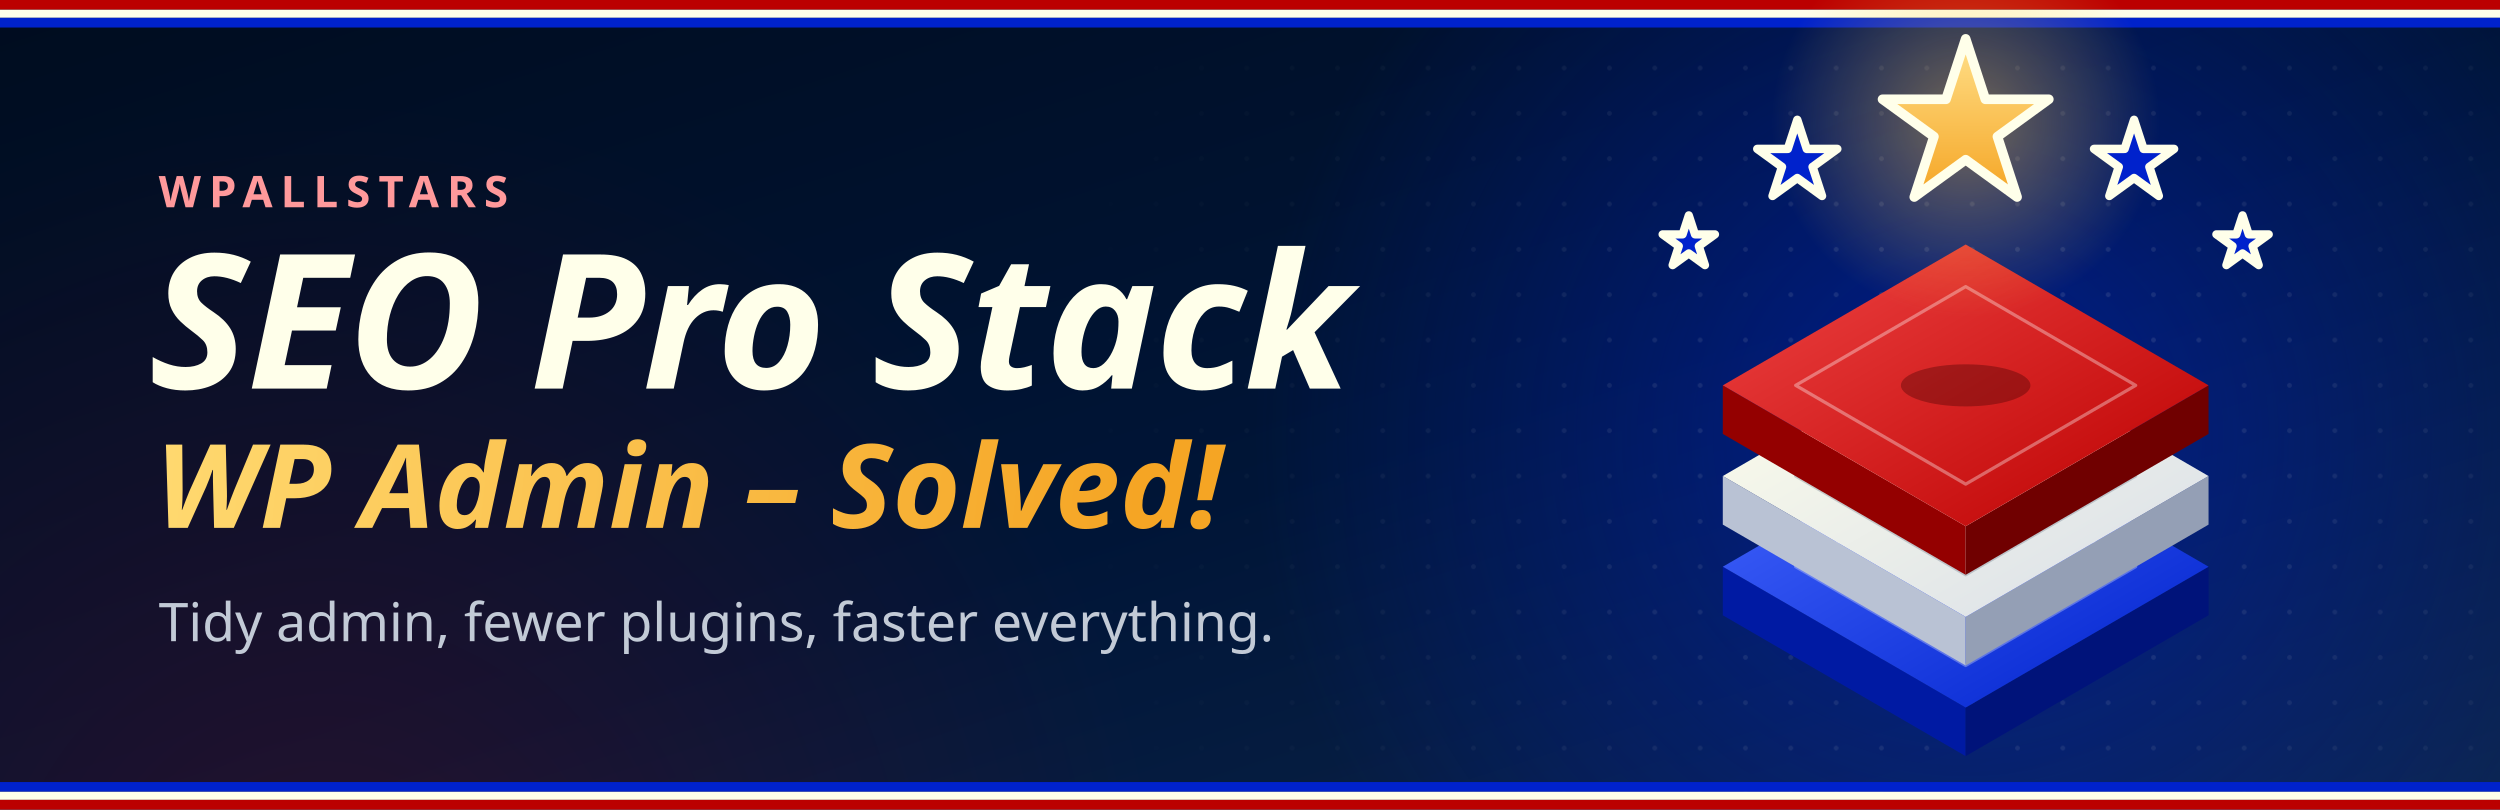
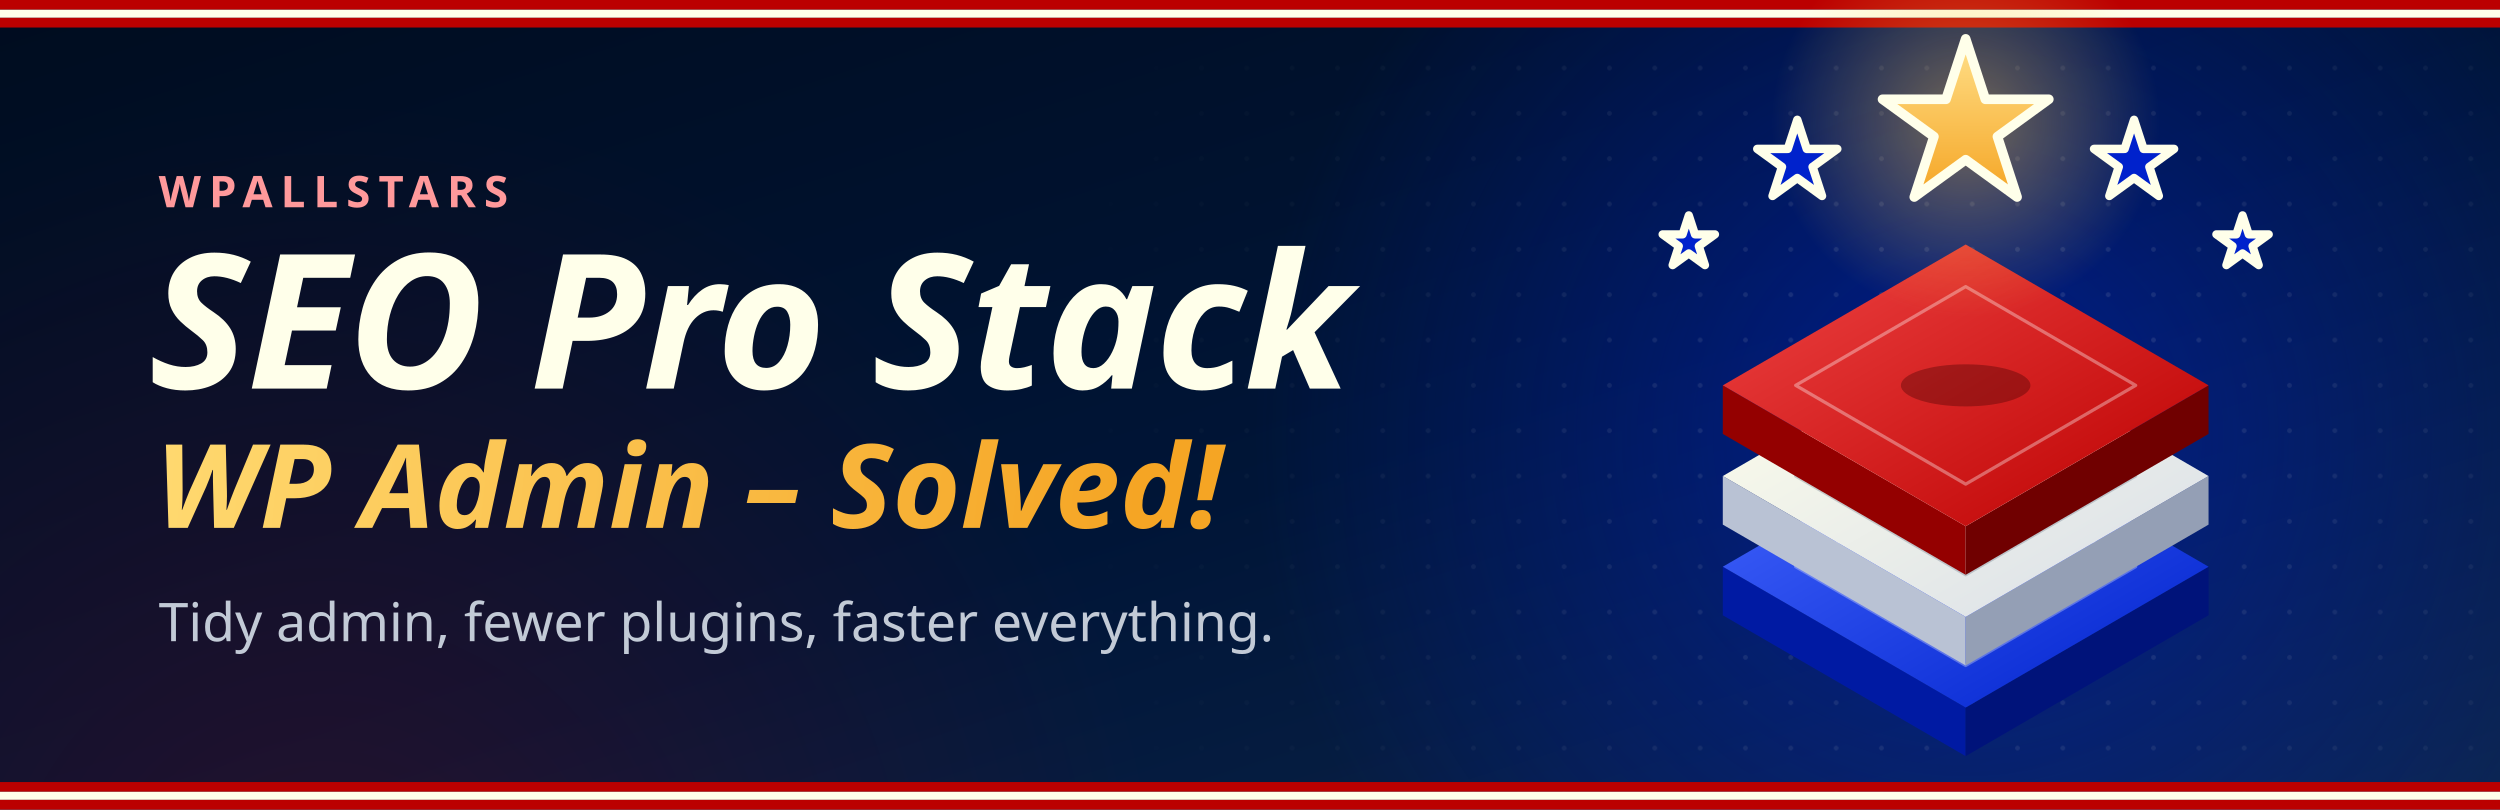
<svg xmlns="http://www.w3.org/2000/svg" xmlns:xlink="http://www.w3.org/1999/xlink" width="1544" height="500" viewBox="0 0 1544 500">
  <defs>
    <linearGradient id="bg" x1="0" y1="0" x2="1" y2="1">
      <stop offset="0" stop-color="#000c1f" />
      <stop offset="0.55" stop-color="#001537" />
      <stop offset="1" stop-color="#0d264d" />
    </linearGradient>
    <radialGradient id="glow-blue" cx="1214" cy="270" r="440" gradientUnits="userSpaceOnUse">
      <stop offset="0" stop-color="#0022cc" stop-opacity="0.55" />
      <stop offset="1" stop-color="#0022cc" stop-opacity="0" />
    </radialGradient>
    <radialGradient id="glow-red" cx="200" cy="580" r="520" gradientUnits="userSpaceOnUse">
      <stop offset="0" stop-color="#bb0000" stop-opacity="0.2" />
      <stop offset="1" stop-color="#bb0000" stop-opacity="0" />
    </radialGradient>
    <radialGradient id="glow-gold" cx="1214" cy="76" r="120" gradientUnits="userSpaceOnUse">
      <stop offset="0" stop-color="#ffc94d" stop-opacity="0.45" />
      <stop offset="1" stop-color="#ffc94d" stop-opacity="0" />
    </radialGradient>
    <radialGradient id="dots-fade" cx="1214" cy="260" r="560" gradientUnits="userSpaceOnUse">
      <stop offset="0" stop-color="#fff" stop-opacity="1" />
      <stop offset="1" stop-color="#fff" stop-opacity="0" />
    </radialGradient>
    <pattern id="dots" width="28" height="28" patternUnits="userSpaceOnUse">
      <circle cx="14" cy="14" r="1.5" fill="#ffffea" fill-opacity="0.12" />
    </pattern>
    <mask id="dots-mask">
      <rect width="1544" height="500" fill="url(#dots-fade)" />
    </mask>
    <linearGradient id="gold" x1="0" y1="0" x2="0" y2="1">
      <stop offset="0" stop-color="#ffe08a" />
      <stop offset="1" stop-color="#f5a524" />
    </linearGradient>
    <linearGradient id="gold-text" x1="96" y1="280" x2="700" y2="340" gradientUnits="userSpaceOnUse">
      <stop offset="0" stop-color="#ffd970" />
      <stop offset="1" stop-color="#f5a524" />
    </linearGradient>
    <linearGradient id="top-red" x1="0" y1="0" x2="1" y2="1">
      <stop offset="0" stop-color="#ef4444" />
      <stop offset="1" stop-color="#bb0000" />
    </linearGradient>
    <linearGradient id="top-cream" x1="0" y1="0" x2="1" y2="1">
      <stop offset="0" stop-color="#ffffea" />
      <stop offset="1" stop-color="#d8dee9" />
    </linearGradient>
    <linearGradient id="top-blue" x1="0" y1="0" x2="1" y2="1">
      <stop offset="0" stop-color="#4466ff" />
      <stop offset="1" stop-color="#0022cc" />
    </linearGradient>
    <polygon id="star" points="0,-1 0.225,-0.309 0.951,-0.309 0.363,0.118 0.588,0.809 0,0.382 -0.588,0.809 -0.363,0.118 -0.951,-0.309 -0.225,-0.309" />
  </defs>
  <rect width="1544" height="500" fill="url(#bg)" />
  <rect width="1544" height="500" fill="url(#glow-red)" />
  <rect width="1544" height="500" fill="url(#glow-blue)" />
  <rect width="1544" height="500" fill="url(#dots)" mask="url(#dots-mask)" />
  <g>
    <rect y="0" width="1544" height="6" fill="#bb0000" />
    <rect y="6" width="1544" height="5" fill="#ffffea" />
-     <rect y="11" width="1544" height="6" fill="#0022cc" />
-     <rect y="483" width="1544" height="6" fill="#0022cc" />
+     <rect y="11" width="1544" height="6" fill="#bb0000" />
+     <rect y="483" width="1544" height="6" fill="#bb0000" />
    <rect y="489" width="1544" height="5" fill="#ffffea" />
    <rect y="494" width="1544" height="6" fill="#bb0000" />
  </g>
  <g stroke-linejoin="round">
    <g transform="translate(0 350)">
      <polygon points="1064,0 1214,87 1214,117 1064,30" fill="#001aa3" />
      <polygon points="1214,87 1364,0 1364,30 1214,117" fill="#00137a" />
      <polygon points="1214,-87 1364,0 1214,87 1064,0" fill="url(#top-blue)" />
      <polygon points="1214,-61 1319,0 1214,61 1109,0" fill="none" stroke="#ffffff" stroke-opacity="0.3" stroke-width="2" />
    </g>
    <g transform="translate(0 294)">
      <polygon points="1064,0 1214,87 1214,117 1064,30" fill="#b9c2d4" />
      <polygon points="1214,87 1364,0 1364,30 1214,117" fill="#949fb5" />
      <polygon points="1214,-87 1364,0 1214,87 1064,0" fill="url(#top-cream)" />
      <polygon points="1214,-61 1319,0 1214,61 1109,0" fill="none" stroke="#001537" stroke-opacity="0.18" stroke-width="2" />
    </g>
    <g transform="translate(0 238)">
      <polygon points="1064,0 1214,87 1214,117 1064,30" fill="#940000" />
      <polygon points="1214,87 1364,0 1364,30 1214,117" fill="#700000" />
      <polygon points="1214,-87 1364,0 1214,87 1064,0" fill="url(#top-red)" />
      <polygon points="1214,-61 1319,0 1214,61 1109,0" fill="none" stroke="#ffffff" stroke-opacity="0.35" stroke-width="2" />
      <ellipse cx="1214" cy="0" rx="40" ry="13" fill="#3d0000" fill-opacity="0.35" />
    </g>
  </g>
  <circle cx="1214" cy="76" r="120" fill="url(#glow-gold)" />
  <g stroke-linejoin="round">
    <g fill="#0022cc" stroke="#ffffea" stroke-width="5">
      <use xlink:href="#star" transform="translate(1043 150) scale(17)" stroke-width="0.3" />
      <use xlink:href="#star" transform="translate(1110 100) scale(26)" stroke-width="0.2" />
      <use xlink:href="#star" transform="translate(1318 100) scale(26)" stroke-width="0.2" />
      <use xlink:href="#star" transform="translate(1385 150) scale(17)" stroke-width="0.3" />
    </g>
    <use xlink:href="#star" transform="translate(1214 78) scale(54)" fill="url(#gold)" stroke="#ffffea" stroke-width="0.11" />
  </g>
  <g font-family="Zilla Slab" text-rendering="geometricPrecision">
    <text x="98" y="128" font-size="27" font-weight="600" letter-spacing="5" fill="#ff999b">WPALLSTARS</text>
    <text x="92" y="240" font-size="116" font-weight="700" font-style="italic" letter-spacing="-1" fill="#ffffea">SEO Pro Stack</text>
    <text x="96" y="326" font-size="72" font-weight="700" font-style="italic" fill="url(#gold-text)">WP Admin – Solved!</text>
    <text x="98" y="396" font-size="33" font-weight="500" fill="#c2cad6">Tidy admin, fewer plugins, faster everything.</text>
  </g>
</svg>
